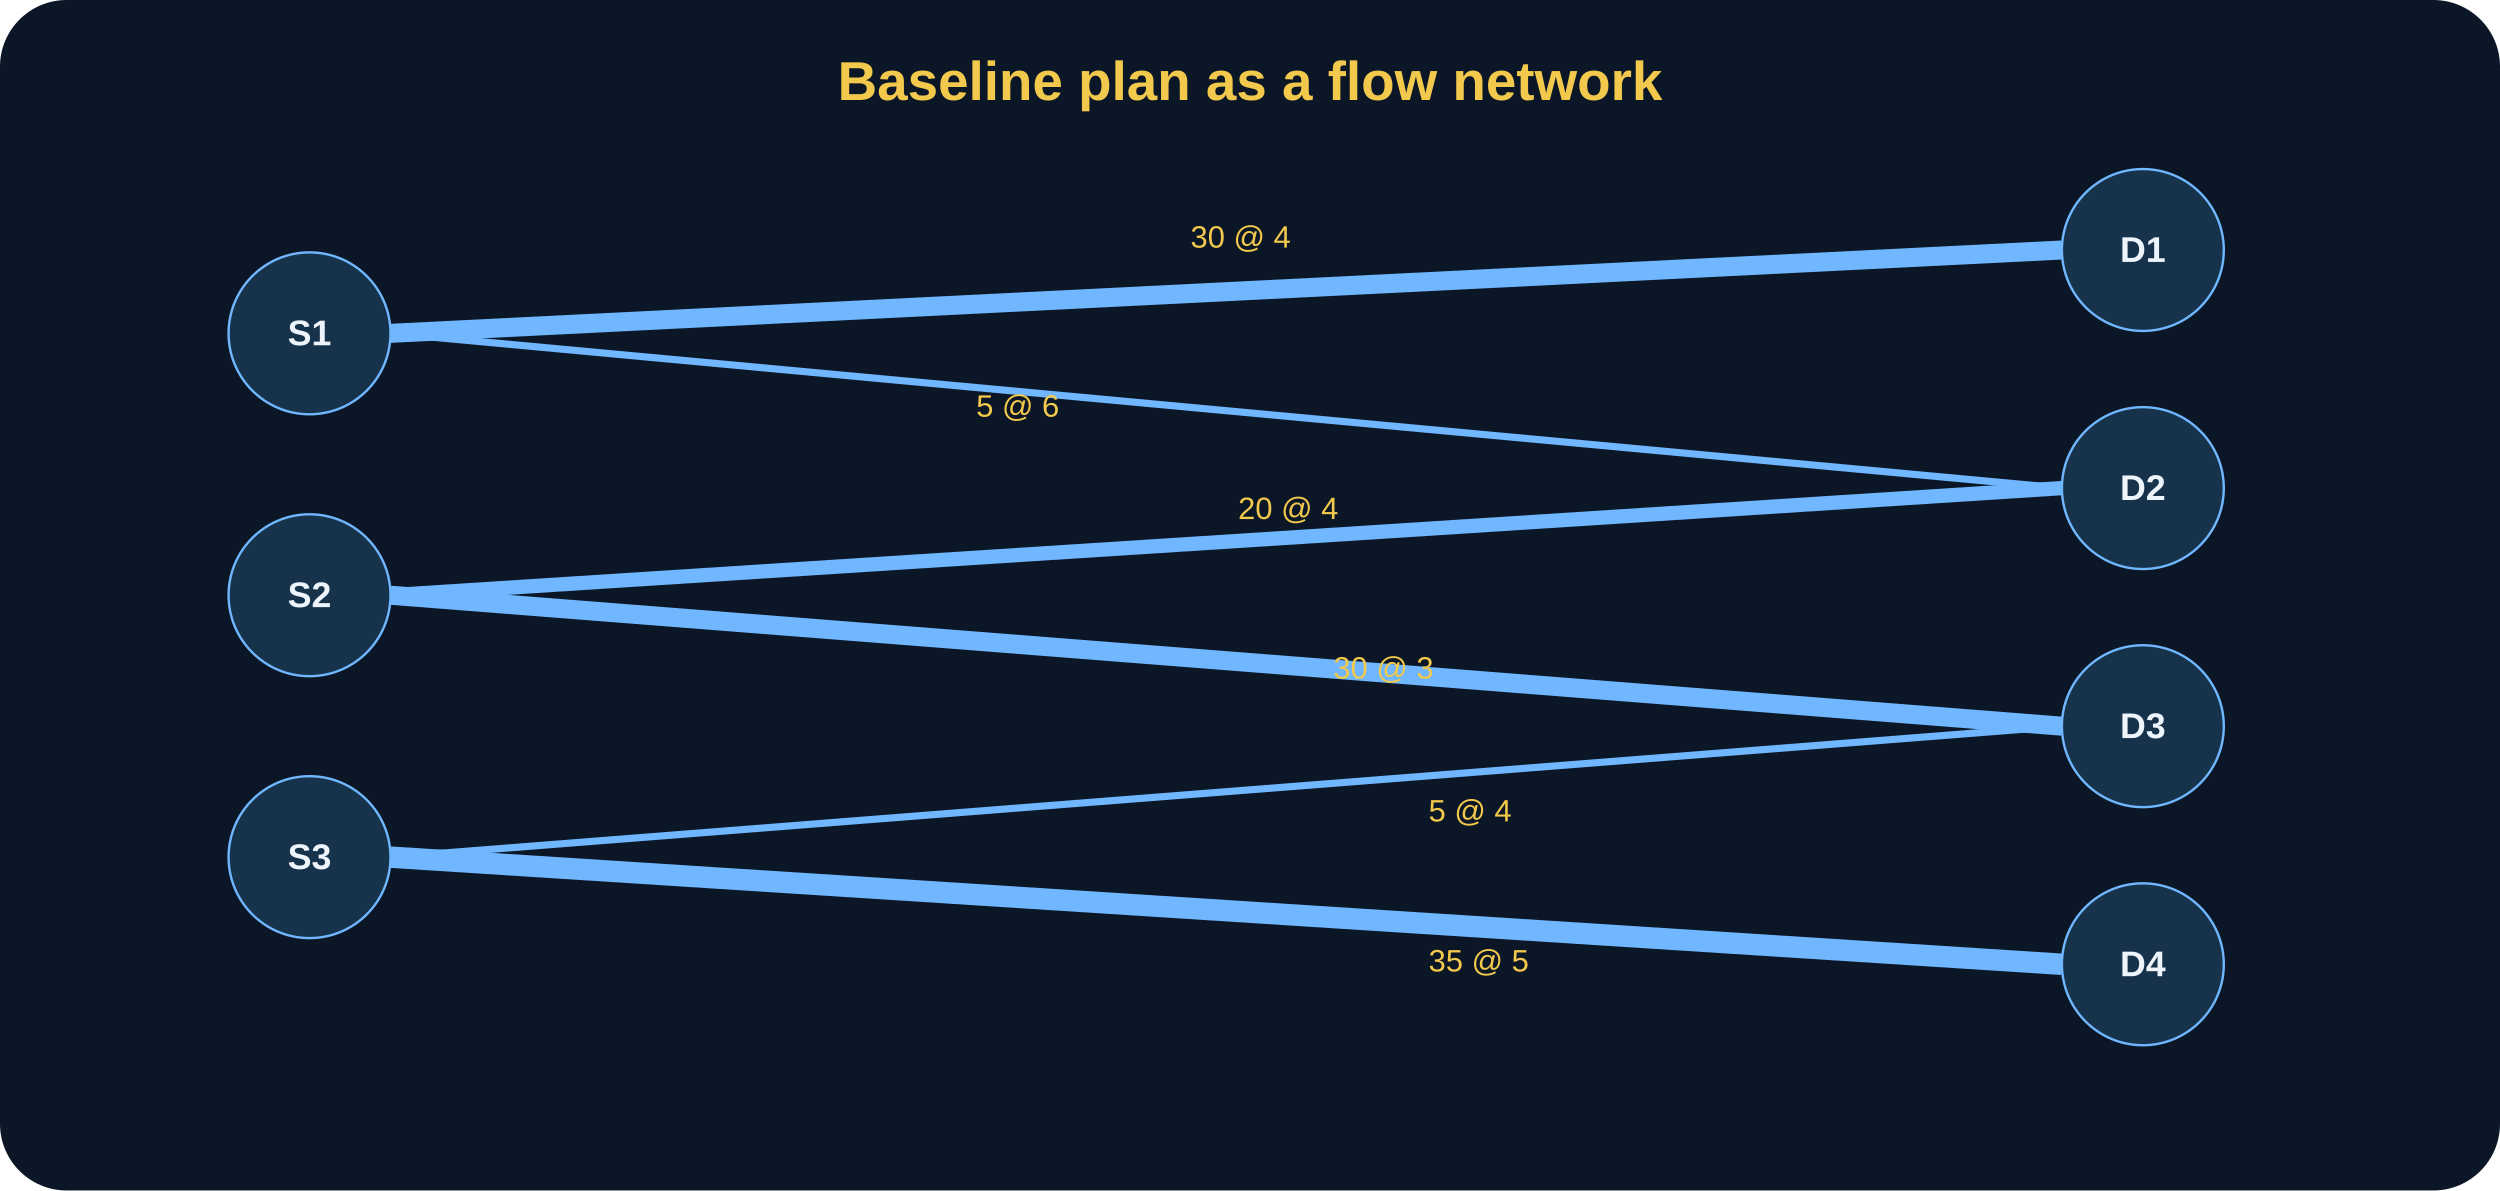
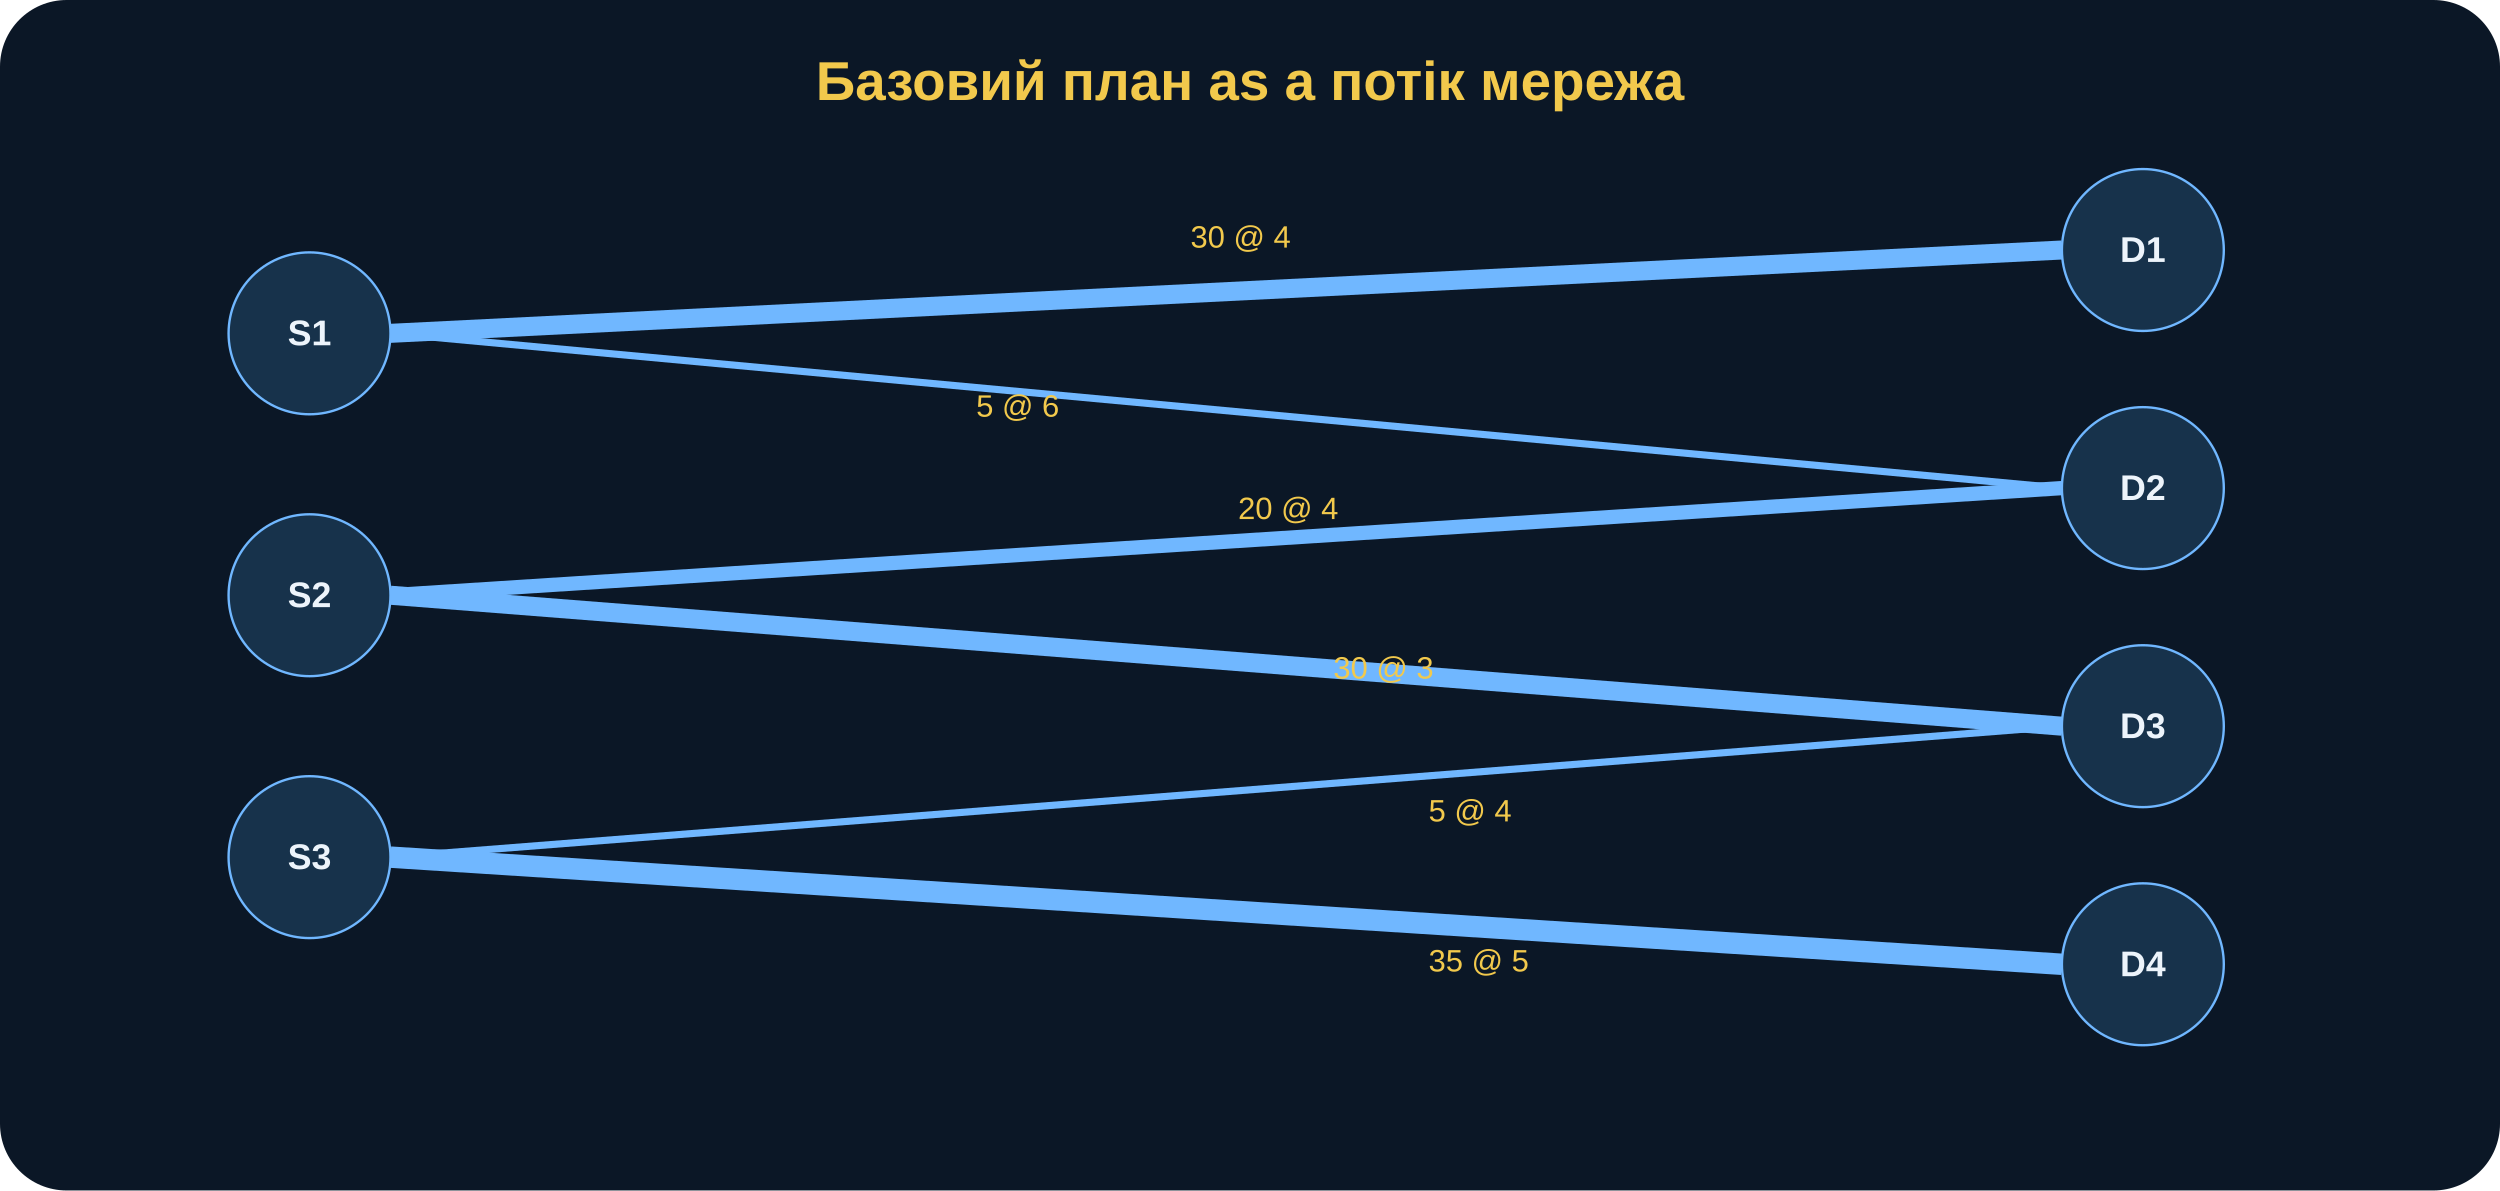
<svg xmlns="http://www.w3.org/2000/svg" viewBox="0 0 1050 500">
  <rect width="1050" height="500" rx="28" fill="#0b1726" />
  <g font-family="Arial,sans-serif">
-     <text x="525" y="42" text-anchor="middle" fill="#f2c94c" font-size="23" font-weight="700">Baseline plan as a flow network</text>
+     <text x="525" y="42" text-anchor="middle" fill="#f2c94c" font-size="23" font-weight="700">Базовий план as a потік мережа</text>
    <g fill="#17324b" stroke="#70b7ff">
      <circle cx="130" cy="140" r="34" />
      <circle cx="130" cy="250" r="34" />
      <circle cx="130" cy="360" r="34" />
      <circle cx="900" cy="105" r="34" />
      <circle cx="900" cy="205" r="34" />
      <circle cx="900" cy="305" r="34" />
      <circle cx="900" cy="405" r="34" />
    </g>
    <g fill="#edf4fb" text-anchor="middle" font-size="15" font-weight="700">
      <text x="130" y="145">S1</text>
      <text x="130" y="255">S2</text>
      <text x="130" y="365">S3</text>
      <text x="900" y="110">D1</text>
      <text x="900" y="210">D2</text>
      <text x="900" y="310">D3</text>
      <text x="900" y="410">D4</text>
    </g>
    <g stroke="#70b7ff" fill="none">
      <line x1="164" y1="140" x2="866" y2="105" stroke-width="8" />
      <line x1="164" y1="140" x2="866" y2="205" stroke-width="3" />
      <line x1="164" y1="250" x2="866" y2="205" stroke-width="6" />
      <line x1="164" y1="250" x2="866" y2="305" stroke-width="8" />
      <line x1="164" y1="360" x2="866" y2="305" stroke-width="3" />
      <line x1="164" y1="360" x2="866" y2="405" stroke-width="9" />
    </g>
    <g fill="#f2c94c" font-size="13">
      <text x="500" y="104">30 @ 4</text>
      <text x="410" y="175">5 @ 6</text>
      <text x="520" y="218">20 @ 4</text>
      <text x="560" y="285">30 @ 3</text>
      <text x="600" y="345">5 @ 4</text>
      <text x="600" y="408">35 @ 5</text>
    </g>
  </g>
</svg>
